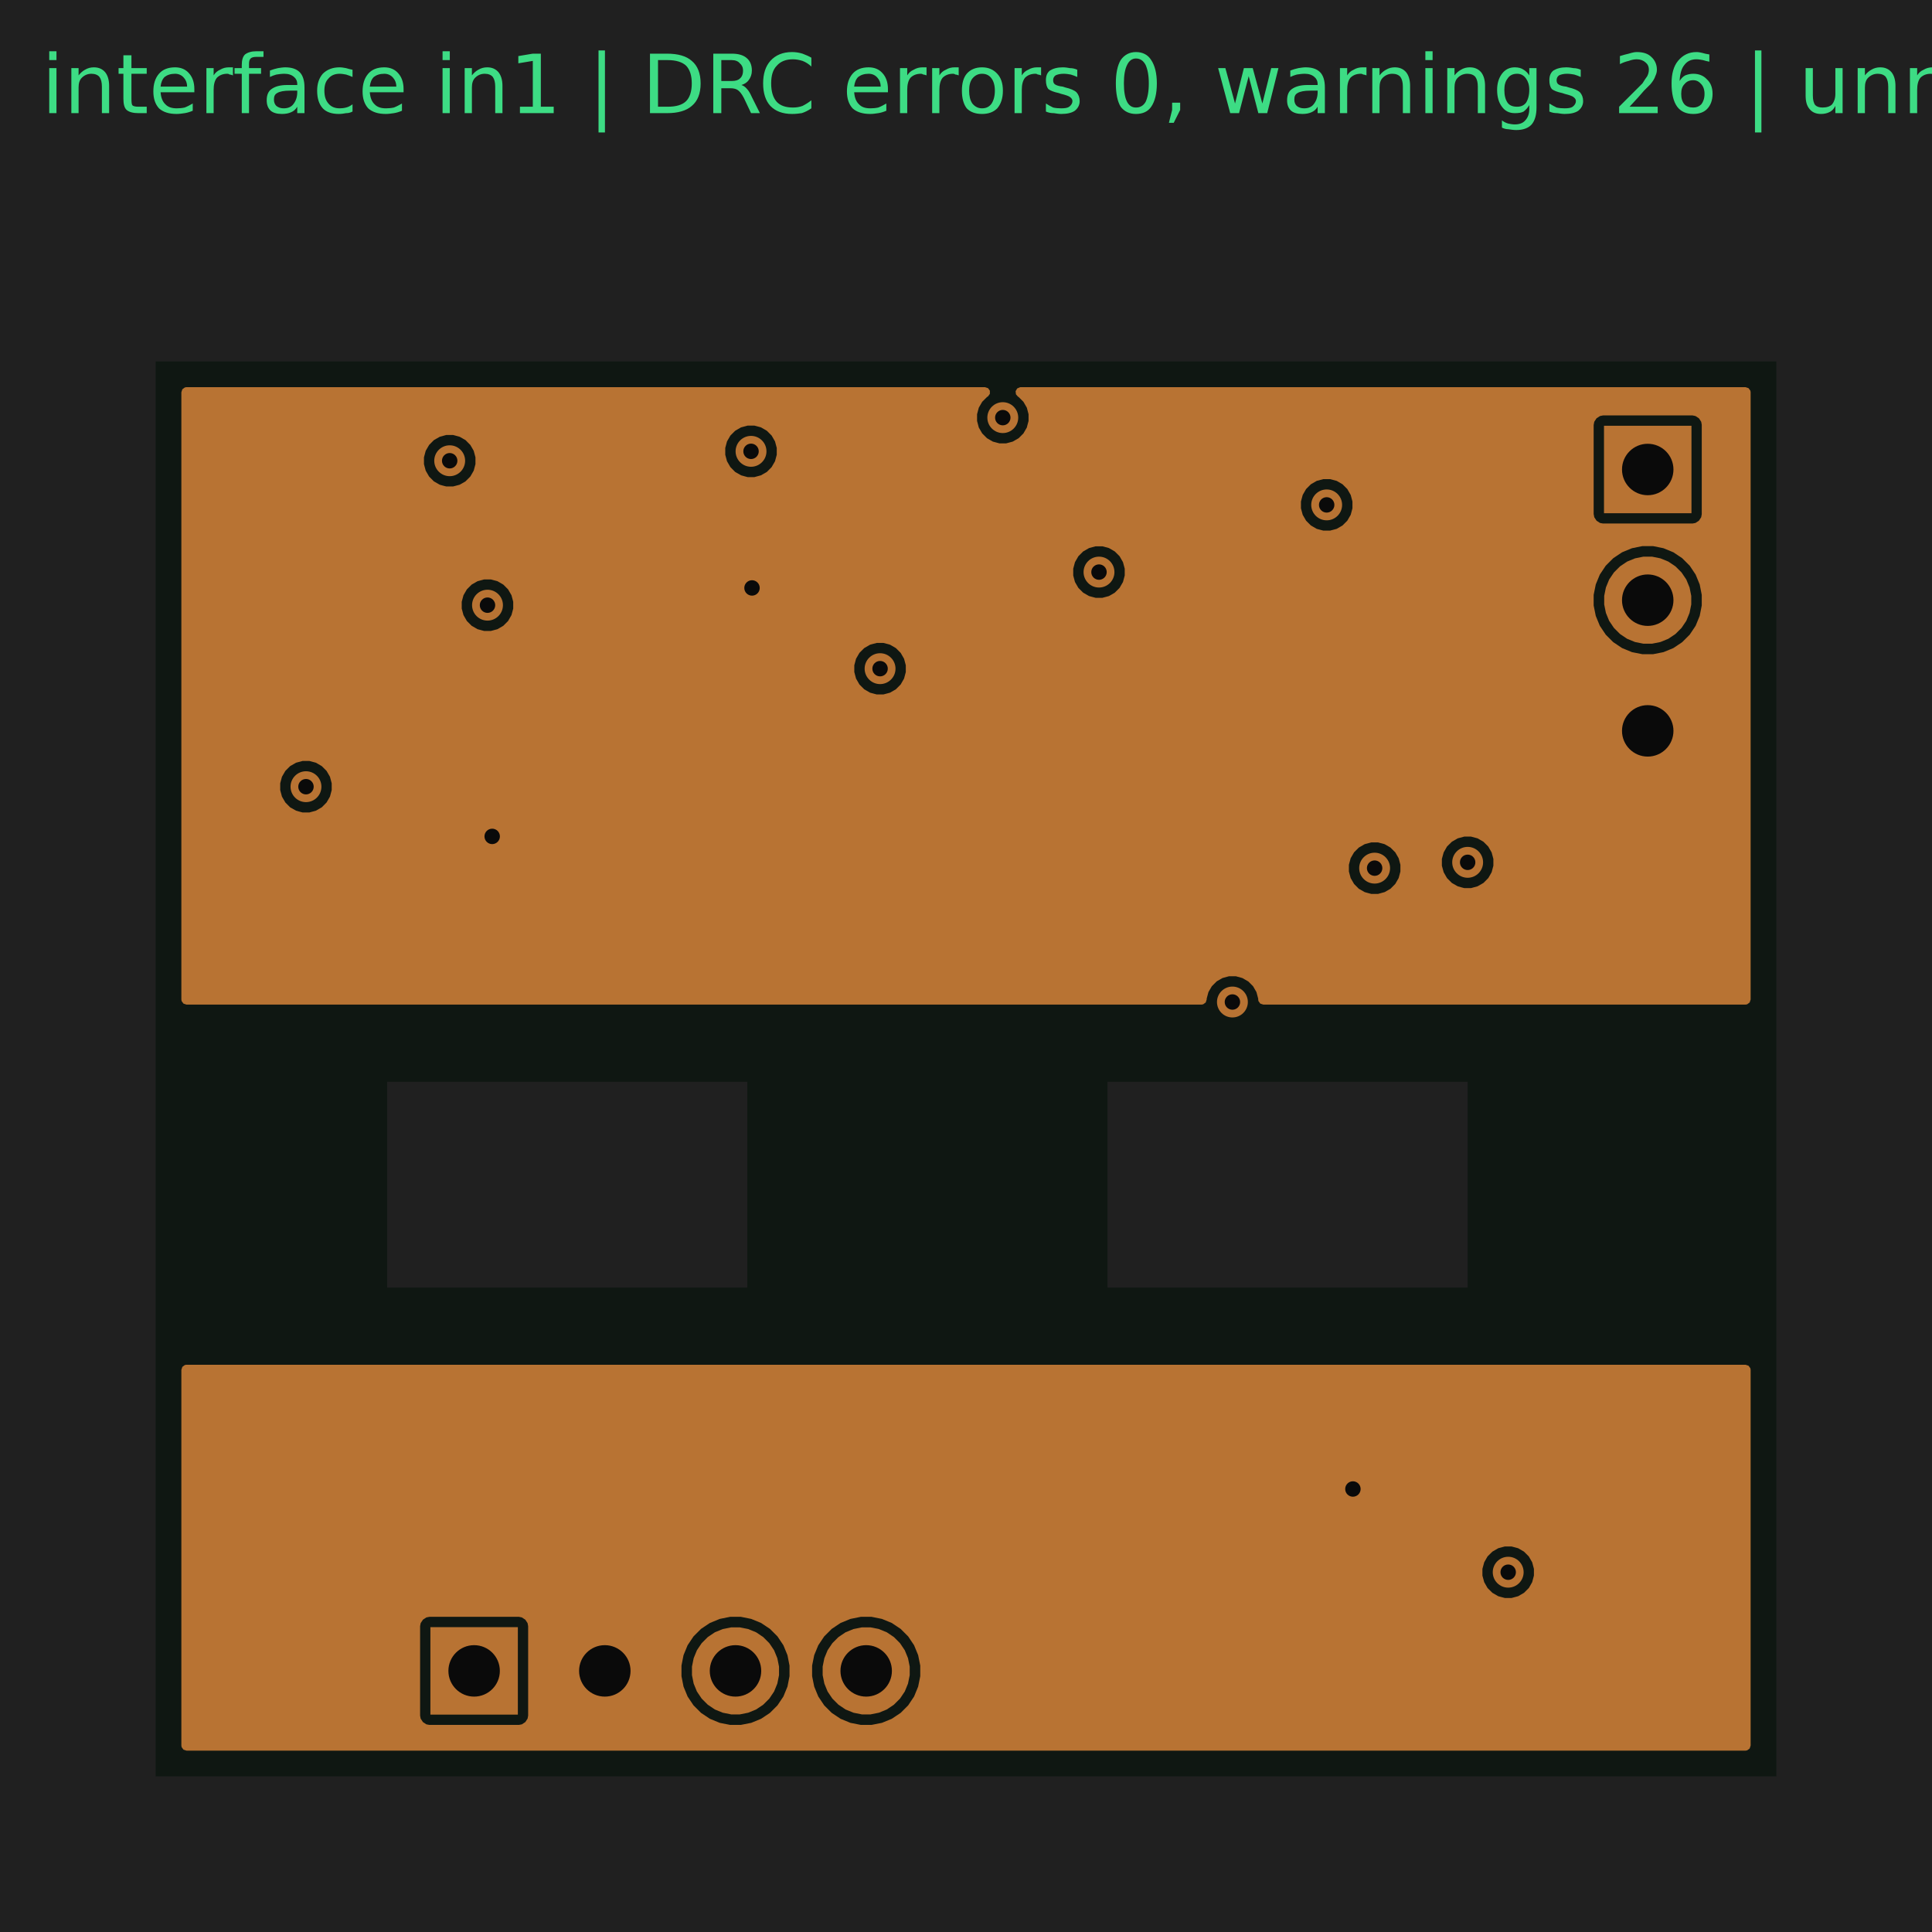
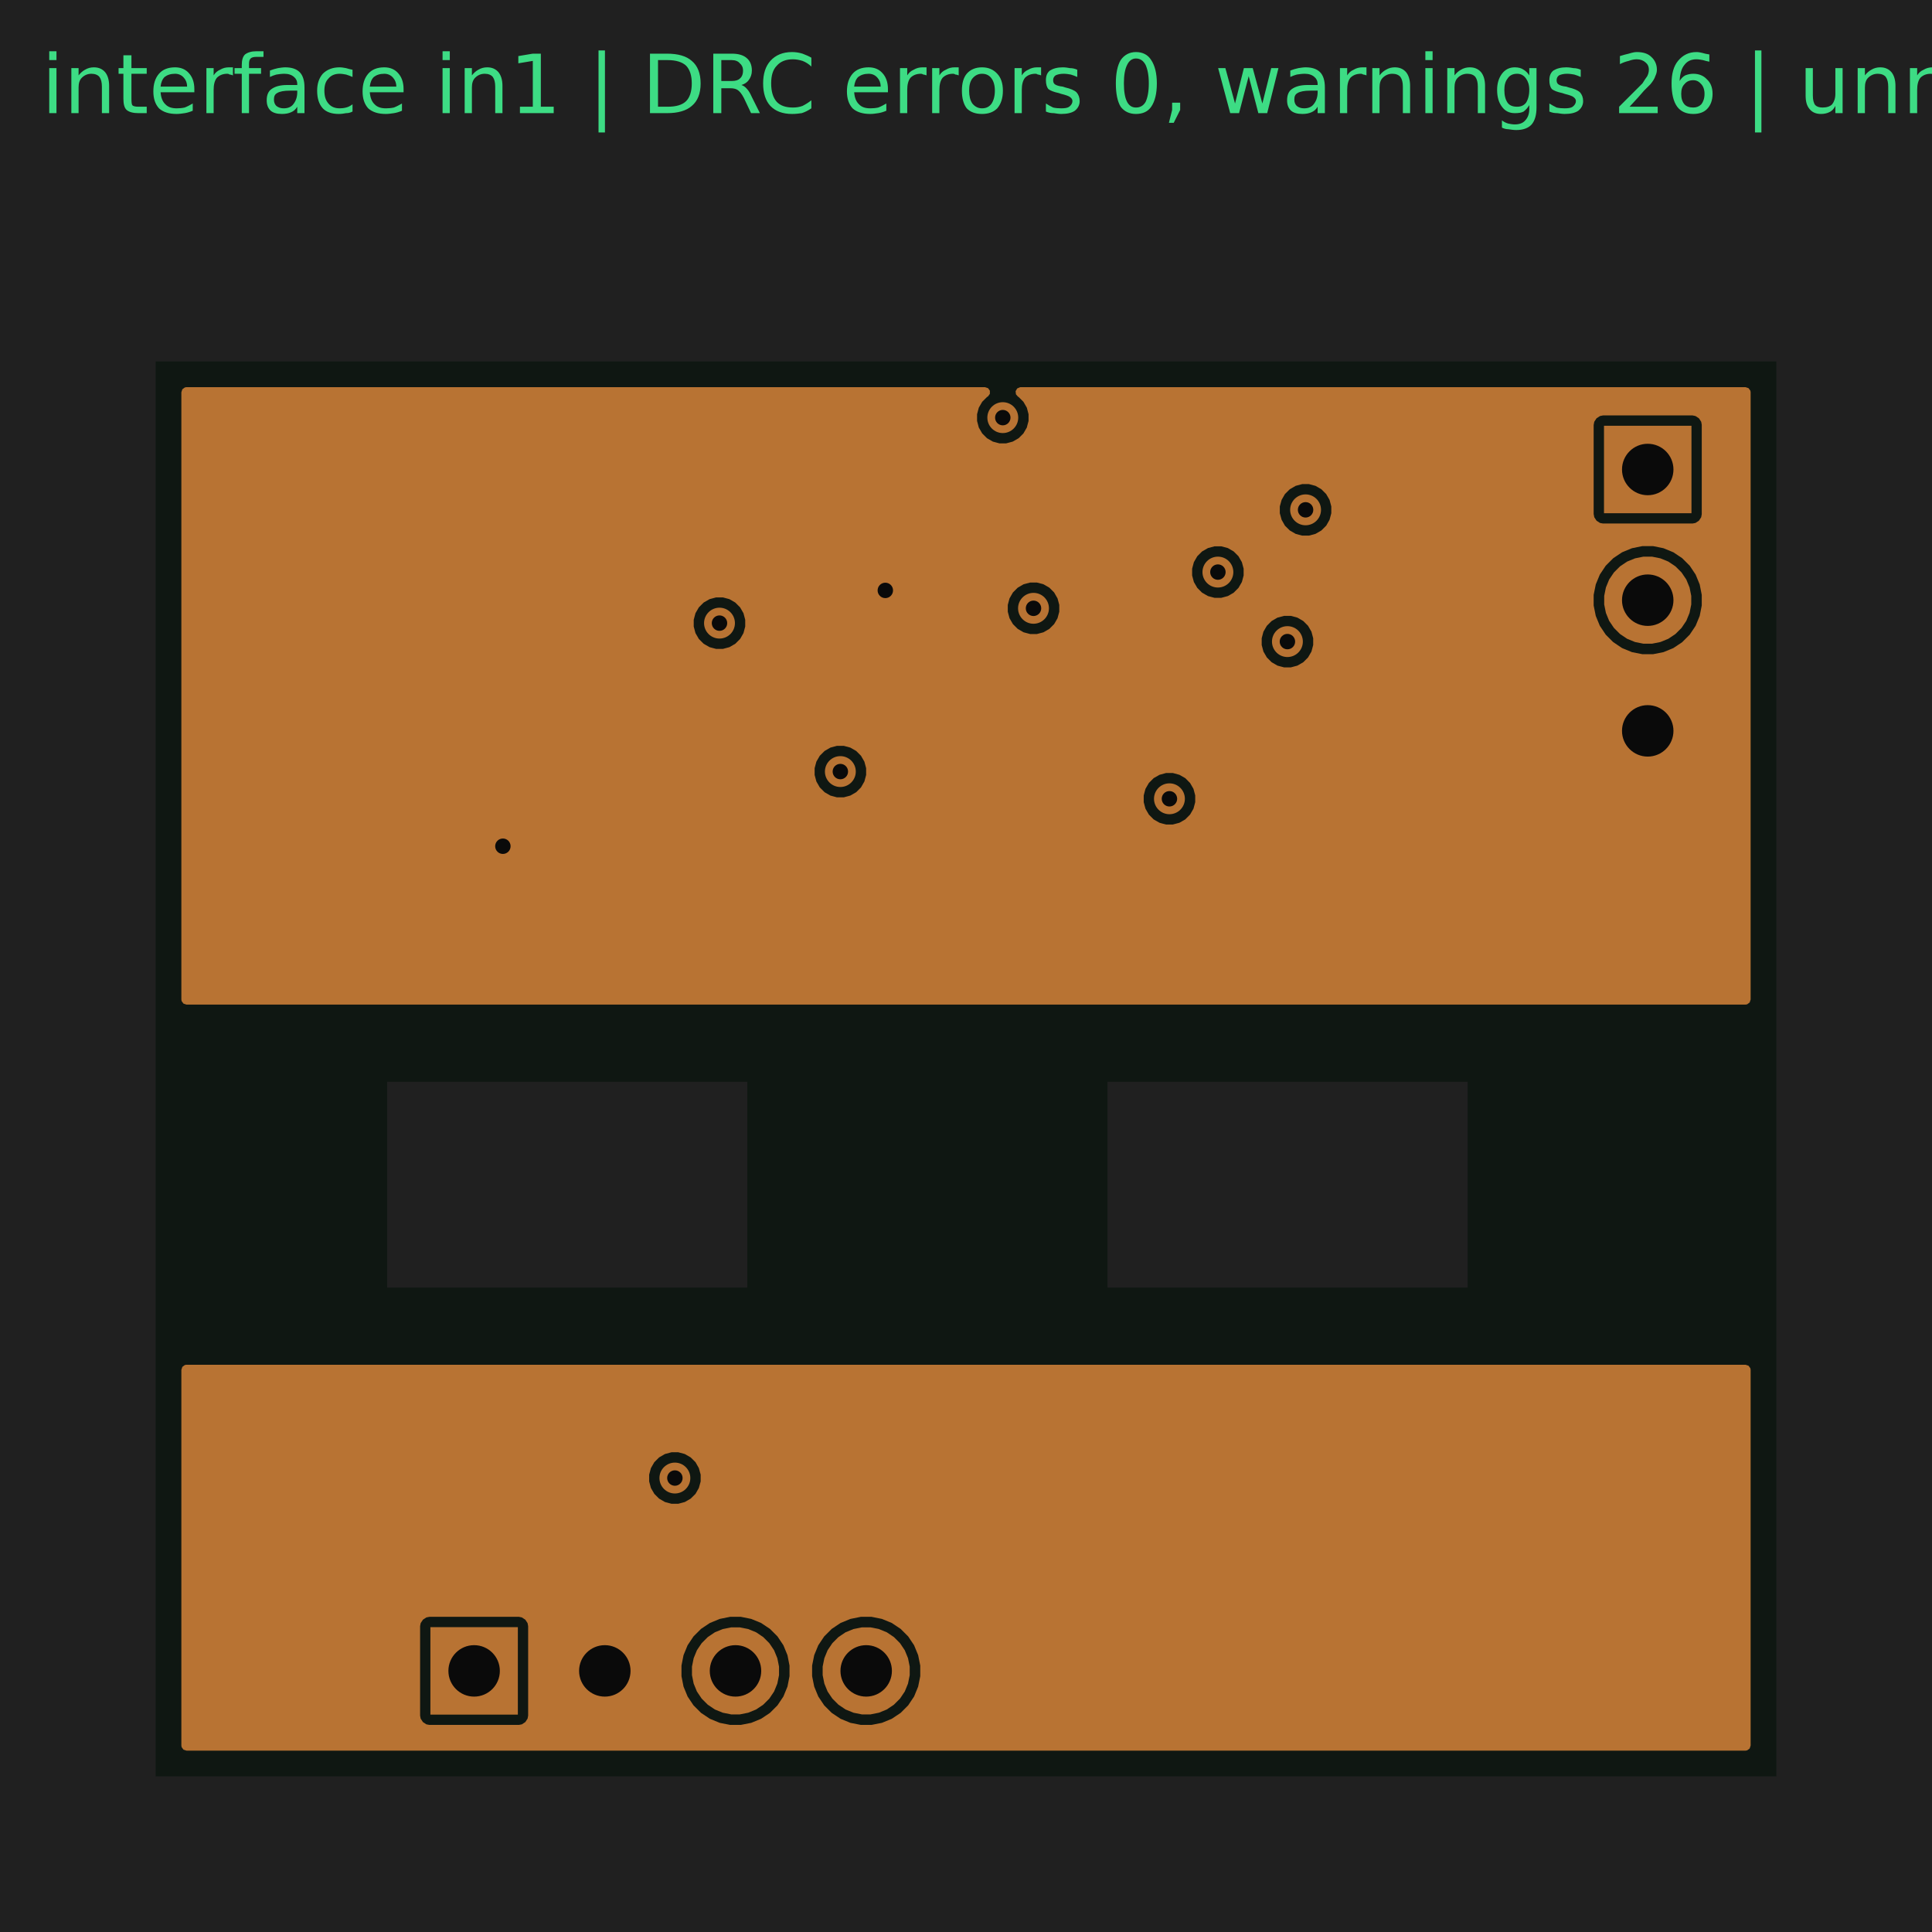
<svg xmlns="http://www.w3.org/2000/svg" width="84.5mm" height="84.5mm" viewBox="0 0 37.550 37.550">
  <rect width="100%" height="100%" fill="#202020" />
  <path d="M 34.525 34.525 L 3.025 34.525 L 3.025 7.025 L 34.525 7.025 Z M 7.525 25.025 L 14.525 25.025 L 14.525 21.025 L 7.525 21.025 Z M 21.525 25.025 L 28.525 25.025 L 28.525 21.025 L 21.525 21.025 Z" fill="#0f1712" fill-opacity="1.00" fill-rule="evenodd" />
-   <path d="M 19.203 7.544 L 19.239 7.593 L 19.239 7.655 L 19.203 7.704 L 19.194 7.710 L 19.186 7.714 L 19.183 7.716 L 19.090 7.809 L 19.090 7.809 L 19.090 7.809 L 19.024 7.923 L 19.024 7.923 L 18.990 8.051 L 18.990 8.182 L 18.994 8.197 L 19.024 8.310 L 19.090 8.424 L 19.183 8.517 L 19.297 8.583 L 19.297 8.583 L 19.365 8.601 L 19.424 8.617 L 19.424 8.617 L 19.556 8.617 L 19.556 8.617 L 19.683 8.583 L 19.683 8.583 L 19.798 8.517 L 19.798 8.517 L 19.798 8.517 L 19.891 8.424 L 19.891 8.424 L 19.891 8.424 L 19.957 8.310 L 19.957 8.310 L 19.957 8.310 L 19.971 8.255 L 30.974 8.255 L 30.974 9.995 L 30.975 9.995 L 30.986 10.053 L 30.986 10.053 L 31.030 10.120 L 31.030 10.120 L 31.097 10.164 L 31.097 10.164 L 31.155 10.175 L 31.155 10.175 L 31.155 10.175 L 31.155 10.175 L 32.895 10.175 L 32.895 10.175 L 32.895 10.175 L 32.953 10.164 L 32.953 10.164 L 32.953 10.164 L 32.953 10.164 L 33.020 10.120 L 33.020 10.120 L 33.064 10.053 L 33.075 9.995 L 33.075 8.255 L 33.064 8.197 L 33.020 8.130 L 32.953 8.086 L 32.895 8.074 L 31.155 8.074 L 31.155 8.075 L 31.155 8.075 L 31.141 8.077 L 31.097 8.086 L 31.030 8.130 L 31.030 8.130 L 30.986 8.197 L 30.986 8.197 L 30.975 8.255 L 30.974 8.255 L 19.971 8.255 L 19.991 8.182 L 19.991 8.051 L 19.957 7.923 L 19.891 7.809 L 19.798 7.716 L 19.791 7.712 L 19.786 7.710 L 19.746 7.664 L 19.739 7.603 L 19.770 7.550 L 19.826 7.526 L 19.836 7.525 L 33.926 7.525 L 33.984 7.544 L 34.020 7.593 L 34.025 7.624 L 34.025 19.426 L 34.006 19.484 L 33.957 19.520 L 33.926 19.525 L 24.553 19.525 L 24.495 19.506 L 24.459 19.457 L 24.454 19.426 L 24.454 19.409 L 24.454 19.409 L 24.420 19.282 L 24.354 19.168 L 24.261 19.075 L 24.146 19.009 L 24.146 19.009 L 24.146 19.009 L 24.019 18.974 L 23.887 18.974 L 23.760 19.009 L 23.760 19.009 L 23.760 19.009 L 23.646 19.074 L 23.646 19.074 L 23.646 19.075 L 23.553 19.168 L 23.553 19.168 L 23.553 19.168 L 23.487 19.282 L 23.487 19.282 L 23.453 19.409 L 23.453 19.409 L 23.453 19.426 L 23.434 19.484 L 23.384 19.520 L 23.354 19.525 L 3.624 19.525 L 3.566 19.506 L 3.530 19.457 L 3.525 19.426 L 3.525 16.807 L 26.217 16.807 L 26.217 16.939 L 26.232 16.995 L 26.251 17.066 L 26.317 17.180 L 26.410 17.274 L 26.524 17.339 L 26.524 17.339 L 26.592 17.358 L 26.652 17.374 L 26.652 17.374 L 26.783 17.374 L 26.783 17.374 L 26.911 17.339 L 26.911 17.339 L 27.025 17.274 L 27.025 17.274 L 27.025 17.274 L 27.118 17.180 L 27.118 17.180 L 27.118 17.180 L 27.184 17.066 L 27.184 17.066 L 27.184 17.066 L 27.218 16.939 L 27.218 16.807 L 27.188 16.694 L 28.024 16.694 L 28.024 16.694 L 28.024 16.826 L 28.059 16.953 L 28.124 17.067 L 28.218 17.161 L 28.332 17.226 L 28.332 17.226 L 28.399 17.245 L 28.459 17.261 L 28.459 17.261 L 28.591 17.261 L 28.591 17.261 L 28.718 17.226 L 28.718 17.226 L 28.832 17.161 L 28.832 17.161 L 28.832 17.161 L 28.925 17.067 L 28.926 17.067 L 28.926 17.067 L 28.991 16.953 L 28.991 16.953 L 28.991 16.953 L 29.025 16.826 L 29.025 16.694 L 28.991 16.567 L 28.925 16.453 L 28.832 16.360 L 28.718 16.294 L 28.718 16.294 L 28.718 16.294 L 28.591 16.260 L 28.459 16.260 L 28.332 16.294 L 28.332 16.294 L 28.332 16.294 L 28.218 16.360 L 28.218 16.360 L 28.218 16.360 L 28.124 16.453 L 28.124 16.453 L 28.124 16.453 L 28.059 16.567 L 28.059 16.567 L 28.024 16.694 L 27.188 16.694 L 27.184 16.680 L 27.118 16.566 L 27.025 16.473 L 26.911 16.407 L 26.911 16.407 L 26.911 16.407 L 26.783 16.373 L 26.652 16.373 L 26.524 16.407 L 26.524 16.407 L 26.524 16.407 L 26.410 16.473 L 26.410 16.473 L 26.410 16.473 L 26.317 16.566 L 26.317 16.566 L 26.317 16.566 L 26.251 16.680 L 26.251 16.680 L 26.217 16.807 L 3.525 16.807 L 3.525 15.224 L 5.446 15.224 L 5.446 15.224 L 5.446 15.356 L 5.480 15.483 L 5.546 15.597 L 5.639 15.691 L 5.754 15.756 L 5.754 15.756 L 5.821 15.775 L 5.881 15.791 L 5.881 15.791 L 6.013 15.791 L 6.013 15.791 L 6.140 15.756 L 6.140 15.756 L 6.254 15.691 L 6.254 15.691 L 6.254 15.691 L 6.347 15.597 L 6.347 15.597 L 6.347 15.597 L 6.413 15.483 L 6.413 15.483 L 6.413 15.483 L 6.447 15.356 L 6.447 15.224 L 6.413 15.097 L 6.347 14.983 L 6.254 14.890 L 6.140 14.824 L 6.140 14.824 L 6.140 14.824 L 6.013 14.790 L 5.881 14.790 L 5.754 14.824 L 5.754 14.824 L 5.754 14.824 L 5.639 14.890 L 5.639 14.890 L 5.639 14.890 L 5.546 14.983 L 5.546 14.983 L 5.546 14.983 L 5.480 15.097 L 5.480 15.097 L 5.446 15.224 L 3.525 15.224 L 3.525 12.930 L 16.604 12.930 L 16.604 12.930 L 16.604 13.062 L 16.638 13.189 L 16.704 13.304 L 16.797 13.397 L 16.911 13.463 L 16.911 13.463 L 16.979 13.481 L 17.039 13.497 L 17.039 13.497 L 17.170 13.497 L 17.170 13.497 L 17.298 13.463 L 17.298 13.463 L 17.412 13.397 L 17.412 13.397 L 17.412 13.397 L 17.505 13.304 L 17.505 13.304 L 17.505 13.304 L 17.571 13.189 L 17.571 13.189 L 17.571 13.189 L 17.605 13.062 L 17.605 12.930 L 17.571 12.803 L 17.505 12.689 L 17.412 12.596 L 17.298 12.530 L 17.298 12.530 L 17.298 12.530 L 17.170 12.496 L 17.039 12.496 L 16.911 12.530 L 16.911 12.530 L 16.911 12.530 L 16.797 12.596 L 16.797 12.596 L 16.797 12.596 L 16.704 12.689 L 16.704 12.689 L 16.704 12.689 L 16.638 12.803 L 16.638 12.803 L 16.604 12.930 L 3.525 12.930 L 3.525 11.696 L 8.974 11.696 L 8.974 11.696 L 8.974 11.828 L 9.008 11.955 L 9.074 12.070 L 9.167 12.163 L 9.282 12.229 L 9.282 12.229 L 9.349 12.247 L 9.409 12.263 L 9.409 12.263 L 9.541 12.263 L 9.541 12.263 L 9.668 12.229 L 9.668 12.229 L 9.782 12.163 L 9.782 12.163 L 9.782 12.163 L 9.875 12.070 L 9.875 12.070 L 9.875 12.070 L 9.941 11.955 L 9.941 11.955 L 9.941 11.955 L 9.975 11.828 L 9.975 11.696 L 9.941 11.569 L 9.875 11.455 L 9.782 11.362 L 9.777 11.359 L 9.748 11.342 L 9.668 11.296 L 9.668 11.296 L 9.668 11.296 L 9.541 11.262 L 9.409 11.262 L 9.282 11.296 L 9.282 11.296 L 9.282 11.296 L 9.167 11.362 L 9.167 11.362 L 9.167 11.362 L 9.074 11.455 L 9.074 11.455 L 9.074 11.455 L 9.008 11.569 L 9.008 11.569 L 8.974 11.696 L 3.525 11.696 L 3.525 11.053 L 20.859 11.053 L 20.859 11.053 L 20.859 11.185 L 20.893 11.312 L 20.959 11.426 L 21.052 11.519 L 21.167 11.585 L 21.167 11.585 L 21.234 11.603 L 21.294 11.619 L 21.294 11.619 L 21.426 11.619 L 21.426 11.619 L 21.553 11.585 L 21.553 11.585 L 21.594 11.562 L 30.974 11.562 L 30.974 11.768 L 31.015 11.971 L 31.094 12.163 L 31.209 12.335 L 31.355 12.481 L 31.527 12.596 L 31.719 12.675 L 31.922 12.715 L 31.922 12.715 L 32.128 12.715 L 32.331 12.675 L 32.523 12.596 L 32.695 12.481 L 32.695 12.481 L 32.841 12.335 L 32.956 12.163 L 33.035 11.971 L 33.075 11.768 L 33.075 11.562 L 33.035 11.359 L 32.956 11.167 L 32.841 10.995 L 32.695 10.849 L 32.523 10.734 L 32.331 10.655 L 32.128 10.614 L 31.922 10.614 L 31.719 10.655 L 31.527 10.734 L 31.355 10.849 L 31.209 10.995 L 31.209 10.995 L 31.094 11.167 L 31.015 11.359 L 30.974 11.562 L 21.594 11.562 L 21.667 11.519 L 21.667 11.519 L 21.667 11.519 L 21.760 11.426 L 21.760 11.426 L 21.760 11.426 L 21.826 11.312 L 21.826 11.312 L 21.826 11.312 L 21.860 11.185 L 21.860 11.053 L 21.826 10.926 L 21.760 10.811 L 21.667 10.718 L 21.553 10.652 L 21.553 10.652 L 21.553 10.652 L 21.426 10.618 L 21.294 10.618 L 21.167 10.652 L 21.167 10.652 L 21.167 10.652 L 21.052 10.718 L 21.052 10.718 L 21.052 10.718 L 20.959 10.811 L 20.959 10.811 L 20.959 10.811 L 20.893 10.926 L 20.893 10.926 L 20.859 11.053 L 3.525 11.053 L 3.525 9.747 L 25.285 9.747 L 25.285 9.747 L 25.285 9.879 L 25.319 10.006 L 25.385 10.120 L 25.478 10.213 L 25.592 10.279 L 25.592 10.279 L 25.660 10.297 L 25.720 10.313 L 25.720 10.313 L 25.851 10.313 L 25.851 10.313 L 25.979 10.279 L 25.979 10.279 L 26.093 10.213 L 26.093 10.213 L 26.093 10.213 L 26.186 10.120 L 26.186 10.120 L 26.186 10.120 L 26.252 10.006 L 26.252 10.006 L 26.252 10.006 L 26.286 9.879 L 26.286 9.747 L 26.252 9.620 L 26.186 9.505 L 26.093 9.412 L 25.979 9.346 L 25.979 9.346 L 25.979 9.346 L 25.851 9.312 L 25.720 9.312 L 25.592 9.346 L 25.592 9.346 L 25.592 9.346 L 25.478 9.412 L 25.478 9.412 L 25.478 9.412 L 25.385 9.505 L 25.385 9.505 L 25.385 9.505 L 25.319 9.620 L 25.319 9.620 L 25.285 9.747 L 3.525 9.747 L 3.525 8.889 L 8.240 8.889 L 8.240 8.889 L 8.240 9.021 L 8.274 9.148 L 8.340 9.262 L 8.433 9.356 L 8.547 9.421 L 8.547 9.421 L 8.615 9.440 L 8.675 9.455 L 8.675 9.455 L 8.806 9.455 L 8.806 9.455 L 8.934 9.421 L 8.934 9.421 L 9.048 9.356 L 9.048 9.356 L 9.048 9.355 L 9.141 9.262 L 9.141 9.262 L 9.141 9.262 L 9.207 9.148 L 9.207 9.148 L 9.207 9.148 L 9.241 9.021 L 9.241 8.889 L 9.207 8.762 L 9.175 8.706 L 14.096 8.706 L 14.096 8.706 L 14.096 8.838 L 14.130 8.965 L 14.196 9.079 L 14.289 9.173 L 14.403 9.238 L 14.403 9.238 L 14.471 9.257 L 14.531 9.273 L 14.531 9.273 L 14.662 9.273 L 14.662 9.273 L 14.790 9.238 L 14.790 9.238 L 14.904 9.173 L 14.904 9.173 L 14.904 9.173 L 14.997 9.079 L 14.997 9.079 L 14.997 9.079 L 15.063 8.965 L 15.063 8.965 L 15.063 8.965 L 15.097 8.838 L 15.097 8.706 L 15.063 8.579 L 14.997 8.465 L 14.904 8.372 L 14.790 8.306 L 14.790 8.306 L 14.790 8.306 L 14.662 8.272 L 14.531 8.272 L 14.403 8.306 L 14.403 8.306 L 14.403 8.306 L 14.289 8.372 L 14.289 8.372 L 14.289 8.372 L 14.196 8.465 L 14.196 8.465 L 14.196 8.465 L 14.130 8.579 L 14.130 8.579 L 14.096 8.706 L 9.175 8.706 L 9.141 8.648 L 9.048 8.554 L 8.934 8.489 L 8.934 8.489 L 8.934 8.489 L 8.806 8.454 L 8.675 8.454 L 8.547 8.489 L 8.547 8.489 L 8.547 8.489 L 8.433 8.554 L 8.433 8.554 L 8.433 8.554 L 8.340 8.648 L 8.340 8.648 L 8.340 8.648 L 8.274 8.762 L 8.274 8.762 L 8.240 8.889 L 3.525 8.889 L 3.525 7.624 L 3.544 7.566 L 3.593 7.530 L 3.624 7.525 L 19.144 7.525 Z" fill="#b87333" fill-opacity="1.00" fill-rule="evenodd" />
-   <path d="M 33.984 26.544 L 34.020 26.593 L 34.025 26.624 L 34.025 33.926 L 34.006 33.984 L 33.957 34.020 L 33.926 34.025 L 3.624 34.025 L 3.566 34.006 L 3.530 33.957 L 3.525 33.926 L 3.525 31.605 L 8.165 31.605 L 8.165 33.345 L 8.165 33.345 L 8.176 33.403 L 8.176 33.403 L 8.220 33.470 L 8.220 33.470 L 8.287 33.514 L 8.287 33.514 L 8.345 33.525 L 8.345 33.525 L 8.345 33.525 L 8.345 33.525 L 10.085 33.525 L 10.085 33.525 L 10.085 33.525 L 10.143 33.514 L 10.143 33.514 L 10.143 33.514 L 10.143 33.514 L 10.210 33.470 L 10.210 33.470 L 10.254 33.403 L 10.265 33.345 L 10.265 32.372 L 13.245 32.372 L 13.245 32.578 L 13.285 32.781 L 13.364 32.973 L 13.479 33.145 L 13.625 33.291 L 13.797 33.406 L 13.989 33.485 L 14.192 33.525 L 14.192 33.525 L 14.398 33.525 L 14.601 33.485 L 14.793 33.406 L 14.965 33.291 L 14.965 33.291 L 15.111 33.145 L 15.226 32.973 L 15.305 32.781 L 15.345 32.578 L 15.345 32.372 L 15.345 32.372 L 15.784 32.372 L 15.784 32.578 L 15.825 32.781 L 15.904 32.973 L 16.019 33.145 L 16.165 33.291 L 16.337 33.406 L 16.529 33.485 L 16.732 33.525 L 16.732 33.525 L 16.938 33.525 L 17.141 33.485 L 17.333 33.406 L 17.505 33.291 L 17.505 33.291 L 17.651 33.145 L 17.766 32.973 L 17.845 32.781 L 17.886 32.578 L 17.886 32.372 L 17.845 32.169 L 17.766 31.977 L 17.651 31.805 L 17.505 31.659 L 17.333 31.544 L 17.141 31.465 L 16.938 31.424 L 16.732 31.424 L 16.529 31.465 L 16.337 31.544 L 16.165 31.659 L 16.019 31.805 L 16.019 31.805 L 15.904 31.977 L 15.825 32.169 L 15.784 32.372 L 15.345 32.372 L 15.305 32.169 L 15.226 31.977 L 15.111 31.805 L 14.965 31.659 L 14.793 31.544 L 14.601 31.465 L 14.398 31.424 L 14.192 31.424 L 13.989 31.465 L 13.797 31.544 L 13.625 31.659 L 13.479 31.805 L 13.479 31.805 L 13.364 31.977 L 13.285 32.169 L 13.245 32.372 L 10.265 32.372 L 10.265 31.605 L 10.254 31.547 L 10.210 31.480 L 10.143 31.436 L 10.085 31.424 L 8.345 31.424 L 8.345 31.425 L 8.345 31.425 L 8.331 31.427 L 8.287 31.436 L 8.220 31.480 L 8.220 31.480 L 8.176 31.547 L 8.176 31.547 L 8.165 31.605 L 8.165 31.605 L 3.525 31.605 L 3.525 30.492 L 28.812 30.492 L 28.812 30.492 L 28.812 30.623 L 28.847 30.751 L 28.912 30.865 L 29.006 30.958 L 29.120 31.024 L 29.120 31.024 L 29.187 31.042 L 29.247 31.058 L 29.247 31.058 L 29.379 31.058 L 29.379 31.058 L 29.506 31.024 L 29.506 31.024 L 29.620 30.958 L 29.620 30.958 L 29.620 30.958 L 29.713 30.865 L 29.714 30.865 L 29.714 30.865 L 29.779 30.751 L 29.779 30.751 L 29.779 30.751 L 29.813 30.623 L 29.813 30.492 L 29.779 30.364 L 29.713 30.250 L 29.620 30.157 L 29.506 30.091 L 29.506 30.091 L 29.506 30.091 L 29.379 30.057 L 29.247 30.057 L 29.120 30.091 L 29.120 30.091 L 29.120 30.091 L 29.006 30.157 L 29.006 30.157 L 29.006 30.157 L 28.912 30.250 L 28.912 30.250 L 28.912 30.250 L 28.847 30.364 L 28.847 30.364 L 28.812 30.492 L 3.525 30.492 L 3.525 26.624 L 3.544 26.566 L 3.593 26.530 L 3.624 26.525 L 33.926 26.525 Z" fill="#b87333" fill-opacity="1.00" fill-rule="evenodd" />
-   <circle cx="25.785" cy="9.813" r="0.300" fill="#b87333" stroke="none" stroke-width="0.150" />
-   <circle cx="25.785" cy="9.813" r="0.150" fill="#0a0a0a" stroke="none" stroke-width="0.150" />
-   <circle cx="26.295" cy="28.940" r="0.300" fill="#b87333" stroke="none" stroke-width="0.150" />
-   <circle cx="26.295" cy="28.940" r="0.150" fill="#0a0a0a" stroke="none" stroke-width="0.150" />
-   <circle cx="29.313" cy="30.557" r="0.300" fill="#b87333" stroke="none" stroke-width="0.150" />
-   <circle cx="29.313" cy="30.557" r="0.150" fill="#0a0a0a" stroke="none" stroke-width="0.150" />
-   <circle cx="5.947" cy="15.290" r="0.300" fill="#b87333" stroke="none" stroke-width="0.150" />
-   <circle cx="5.947" cy="15.290" r="0.150" fill="#0a0a0a" stroke="none" stroke-width="0.150" />
-   <circle cx="9.475" cy="11.762" r="0.300" fill="#b87333" stroke="none" stroke-width="0.150" />
-   <circle cx="9.475" cy="11.762" r="0.150" fill="#0a0a0a" stroke="none" stroke-width="0.150" />
-   <circle cx="9.566" cy="16.256" r="0.300" fill="#b87333" stroke="none" stroke-width="0.150" />
-   <circle cx="9.566" cy="16.256" r="0.150" fill="#0a0a0a" stroke="none" stroke-width="0.150" />
-   <circle cx="14.616" cy="11.427" r="0.300" fill="#b87333" stroke="none" stroke-width="0.150" />
-   <circle cx="14.616" cy="11.427" r="0.150" fill="#0a0a0a" stroke="none" stroke-width="0.150" />
-   <circle cx="26.717" cy="16.873" r="0.300" fill="#b87333" stroke="none" stroke-width="0.150" />
-   <circle cx="26.717" cy="16.873" r="0.150" fill="#0a0a0a" stroke="none" stroke-width="0.150" />
-   <circle cx="23.953" cy="19.475" r="0.300" fill="#b87333" stroke="none" stroke-width="0.150" />
-   <circle cx="23.953" cy="19.475" r="0.150" fill="#0a0a0a" stroke="none" stroke-width="0.150" />
-   <circle cx="28.525" cy="16.760" r="0.300" fill="#b87333" stroke="none" stroke-width="0.150" />
-   <circle cx="28.525" cy="16.760" r="0.150" fill="#0a0a0a" stroke="none" stroke-width="0.150" />
-   <circle cx="17.105" cy="12.996" r="0.300" fill="#b87333" stroke="none" stroke-width="0.150" />
-   <circle cx="17.105" cy="12.996" r="0.150" fill="#0a0a0a" stroke="none" stroke-width="0.150" />
-   <circle cx="8.740" cy="8.955" r="0.300" fill="#b87333" stroke="none" stroke-width="0.150" />
-   <circle cx="8.740" cy="8.955" r="0.150" fill="#0a0a0a" stroke="none" stroke-width="0.150" />
-   <circle cx="14.597" cy="8.772" r="0.300" fill="#b87333" stroke="none" stroke-width="0.150" />
-   <circle cx="14.597" cy="8.772" r="0.150" fill="#0a0a0a" stroke="none" stroke-width="0.150" />
+   <path d="M 33.984 26.544 L 34.020 26.593 L 34.025 26.624 L 34.025 33.926 L 34.006 33.984 L 33.957 34.020 L 33.926 34.025 L 3.624 34.025 L 3.566 34.006 L 3.530 33.957 L 3.525 33.926 L 3.525 31.605 L 8.165 31.605 L 8.165 33.345 L 8.165 33.345 L 8.176 33.403 L 8.176 33.403 L 8.220 33.470 L 8.220 33.470 L 8.287 33.514 L 8.287 33.514 L 8.345 33.525 L 8.345 33.525 L 8.345 33.525 L 8.345 33.525 L 10.085 33.525 L 10.085 33.525 L 10.085 33.525 L 10.143 33.514 L 10.143 33.514 L 10.143 33.514 L 10.143 33.514 L 10.210 33.470 L 10.210 33.470 L 10.254 33.403 L 10.265 33.345 L 10.265 32.372 L 13.245 32.372 L 13.245 32.578 L 13.285 32.781 L 13.364 32.973 L 13.479 33.145 L 13.625 33.291 L 13.797 33.406 L 13.989 33.485 L 14.192 33.525 L 14.192 33.525 L 14.398 33.525 L 14.601 33.485 L 14.793 33.406 L 14.965 33.291 L 14.965 33.291 L 15.111 33.145 L 15.226 32.973 L 15.305 32.781 L 15.345 32.578 L 15.345 32.372 L 15.345 32.372 L 15.784 32.372 L 15.784 32.578 L 15.825 32.781 L 15.904 32.973 L 16.019 33.145 L 16.165 33.291 L 16.337 33.406 L 16.529 33.485 L 16.732 33.525 L 16.732 33.525 L 16.938 33.525 L 17.141 33.485 L 17.333 33.406 L 17.505 33.291 L 17.505 33.291 L 17.651 33.145 L 17.766 32.973 L 17.845 32.781 L 17.886 32.578 L 17.886 32.372 L 17.845 32.169 L 17.766 31.977 L 17.651 31.805 L 17.505 31.659 L 17.333 31.544 L 17.141 31.465 L 16.938 31.424 L 16.732 31.424 L 16.529 31.465 L 16.337 31.544 L 16.165 31.659 L 16.019 31.805 L 16.019 31.805 L 15.904 31.977 L 15.825 32.169 L 15.784 32.372 L 15.345 32.372 L 15.305 32.169 L 15.226 31.977 L 15.111 31.805 L 14.965 31.659 L 14.793 31.544 L 14.601 31.465 L 14.398 31.424 L 14.192 31.424 L 13.989 31.465 L 13.797 31.544 L 13.625 31.659 L 13.479 31.805 L 13.479 31.805 L 13.364 31.977 L 13.285 32.169 L 13.245 32.372 L 10.265 32.372 L 10.265 31.605 L 10.254 31.547 L 10.210 31.480 L 10.143 31.436 L 10.085 31.424 L 8.345 31.424 L 8.345 31.425 L 8.345 31.425 L 8.331 31.427 L 8.287 31.436 L 8.220 31.480 L 8.220 31.480 L 8.176 31.547 L 8.176 31.547 L 8.165 31.605 L 8.165 31.605 L 3.525 31.605 L 3.525 28.661 L 12.617 28.661 L 12.617 28.661 L 12.617 28.793 L 12.651 28.920 L 12.717 29.034 L 12.810 29.127 L 12.924 29.193 L 12.924 29.193 L 12.992 29.211 L 13.051 29.227 L 13.051 29.227 L 13.183 29.227 L 13.183 29.227 L 13.310 29.193 L 13.310 29.193 L 13.424 29.127 L 13.424 29.127 L 13.424 29.127 L 13.518 29.034 L 13.518 29.034 L 13.518 29.034 L 13.583 28.920 L 13.583 28.920 L 13.583 28.920 L 13.618 28.793 L 13.618 28.661 L 13.583 28.534 L 13.518 28.419 L 13.424 28.326 L 13.310 28.260 L 13.310 28.260 L 13.310 28.260 L 13.183 28.226 L 13.051 28.226 L 12.924 28.260 L 12.924 28.260 L 12.924 28.260 L 12.810 28.326 L 12.810 28.326 L 12.810 28.326 L 12.717 28.419 L 12.717 28.419 L 12.717 28.419 L 12.651 28.534 L 12.651 28.534 L 12.617 28.661 L 3.525 28.661 L 3.525 26.624 L 3.544 26.566 L 3.593 26.530 L 3.624 26.525 L 33.926 26.525 Z" fill="#b87333" fill-opacity="1.00" fill-rule="evenodd" />
+   <path d="M 19.203 7.544 L 19.239 7.593 L 19.239 7.655 L 19.203 7.704 L 19.194 7.710 L 19.186 7.714 L 19.183 7.716 L 19.090 7.809 L 19.090 7.809 L 19.090 7.809 L 19.024 7.923 L 19.024 7.923 L 18.990 8.051 L 18.990 8.182 L 18.994 8.197 L 19.024 8.310 L 19.090 8.424 L 19.183 8.517 L 19.297 8.583 L 19.297 8.583 L 19.365 8.601 L 19.424 8.617 L 19.424 8.617 L 19.556 8.617 L 19.556 8.617 L 19.683 8.583 L 19.683 8.583 L 19.798 8.517 L 19.798 8.517 L 19.798 8.517 L 19.891 8.424 L 19.891 8.424 L 19.891 8.424 L 19.957 8.310 L 19.957 8.310 L 19.957 8.310 L 19.971 8.255 L 30.974 8.255 L 30.974 9.995 L 30.975 9.995 L 30.986 10.053 L 30.986 10.053 L 31.030 10.120 L 31.030 10.120 L 31.097 10.164 L 31.097 10.164 L 31.155 10.175 L 31.155 10.175 L 31.155 10.175 L 31.155 10.175 L 32.895 10.175 L 32.895 10.175 L 32.895 10.175 L 32.953 10.164 L 32.953 10.164 L 32.953 10.164 L 32.953 10.164 L 33.020 10.120 L 33.020 10.120 L 33.064 10.053 L 33.075 9.995 L 33.075 8.255 L 33.064 8.197 L 33.020 8.130 L 32.953 8.086 L 32.895 8.074 L 31.155 8.074 L 31.155 8.075 L 31.155 8.075 L 31.141 8.077 L 31.097 8.086 L 31.030 8.130 L 31.030 8.130 L 30.986 8.197 L 30.986 8.197 L 30.975 8.255 L 30.974 8.255 L 19.971 8.255 L 19.991 8.182 L 19.991 8.051 L 19.957 7.923 L 19.891 7.809 L 19.798 7.716 L 19.791 7.712 L 19.786 7.710 L 19.746 7.664 L 19.739 7.603 L 19.770 7.550 L 19.826 7.526 L 19.836 7.525 L 33.926 7.525 L 33.984 7.544 L 34.020 7.593 L 34.025 7.624 L 34.025 19.426 L 34.006 19.484 L 33.957 19.520 L 33.926 19.525 L 3.624 19.525 L 3.566 19.506 L 3.530 19.457 L 3.525 19.426 L 3.525 14.930 L 15.833 14.930 L 15.833 14.930 L 15.833 15.062 L 15.867 15.189 L 15.933 15.304 L 16.026 15.397 L 16.140 15.463 L 16.140 15.463 L 16.208 15.481 L 16.267 15.497 L 16.267 15.497 L 16.399 15.497 L 16.399 15.497 L 16.526 15.463 L 16.526 15.463 L 16.533 15.459 L 22.229 15.459 L 22.229 15.459 L 22.229 15.591 L 22.263 15.718 L 22.329 15.832 L 22.422 15.926 L 22.536 15.991 L 22.536 15.991 L 22.604 16.010 L 22.664 16.025 L 22.664 16.025 L 22.795 16.025 L 22.795 16.025 L 22.923 15.991 L 22.923 15.991 L 23.037 15.926 L 23.037 15.926 L 23.037 15.925 L 23.130 15.832 L 23.130 15.832 L 23.130 15.832 L 23.196 15.718 L 23.196 15.718 L 23.196 15.718 L 23.230 15.591 L 23.230 15.459 L 23.196 15.332 L 23.180 15.304 L 23.130 15.218 L 23.130 15.218 L 23.130 15.218 L 23.037 15.124 L 22.923 15.059 L 22.923 15.059 L 22.923 15.059 L 22.795 15.024 L 22.664 15.024 L 22.536 15.059 L 22.536 15.059 L 22.536 15.059 L 22.422 15.124 L 22.422 15.124 L 22.422 15.124 L 22.329 15.218 L 22.329 15.218 L 22.329 15.218 L 22.263 15.332 L 22.263 15.332 L 22.229 15.459 L 16.533 15.459 L 16.641 15.397 L 16.641 15.397 L 16.641 15.397 L 16.734 15.304 L 16.734 15.304 L 16.734 15.304 L 16.800 15.189 L 16.800 15.189 L 16.800 15.189 L 16.834 15.062 L 16.834 14.930 L 16.800 14.803 L 16.734 14.689 L 16.641 14.596 L 16.526 14.530 L 16.526 14.530 L 16.526 14.530 L 16.399 14.496 L 16.267 14.496 L 16.140 14.530 L 16.140 14.530 L 16.140 14.530 L 16.026 14.596 L 16.026 14.596 L 16.026 14.596 L 15.933 14.689 L 15.933 14.689 L 15.933 14.689 L 15.867 14.803 L 15.867 14.803 L 15.833 14.930 L 3.525 14.930 L 3.525 12.046 L 13.483 12.046 L 13.483 12.046 L 13.483 12.177 L 13.517 12.305 L 13.583 12.419 L 13.676 12.512 L 13.791 12.578 L 13.791 12.578 L 13.858 12.596 L 13.918 12.612 L 13.918 12.612 L 14.050 12.612 L 14.050 12.612 L 14.177 12.578 L 14.177 12.578 L 14.291 12.512 L 14.291 12.512 L 14.291 12.512 L 14.384 12.419 L 14.384 12.419 L 14.384 12.419 L 14.393 12.405 L 24.522 12.405 L 24.522 12.405 L 24.522 12.536 L 24.556 12.664 L 24.622 12.778 L 24.715 12.871 L 24.829 12.937 L 24.829 12.937 L 24.897 12.955 L 24.957 12.971 L 24.957 12.971 L 25.088 12.971 L 25.088 12.971 L 25.216 12.937 L 25.216 12.937 L 25.330 12.871 L 25.330 12.871 L 25.330 12.871 L 25.423 12.778 L 25.423 12.778 L 25.423 12.778 L 25.489 12.664 L 25.489 12.664 L 25.489 12.664 L 25.523 12.536 L 25.523 12.405 L 25.489 12.277 L 25.423 12.163 L 25.330 12.070 L 25.216 12.004 L 25.216 12.004 L 25.216 12.004 L 25.088 11.970 L 24.957 11.970 L 24.829 12.004 L 24.829 12.004 L 24.829 12.004 L 24.715 12.070 L 24.715 12.070 L 24.715 12.070 L 24.622 12.163 L 24.622 12.163 L 24.622 12.163 L 24.556 12.277 L 24.556 12.277 L 24.522 12.405 L 14.393 12.405 L 14.450 12.305 L 14.450 12.305 L 14.450 12.305 L 14.484 12.177 L 14.484 12.046 L 14.450 11.918 L 14.384 11.804 L 14.337 11.757 L 19.587 11.757 L 19.587 11.757 L 19.587 11.889 L 19.621 12.016 L 19.687 12.130 L 19.780 12.223 L 19.894 12.289 L 19.894 12.289 L 19.962 12.307 L 20.022 12.323 L 20.022 12.323 L 20.153 12.323 L 20.153 12.323 L 20.281 12.289 L 20.281 12.289 L 20.395 12.223 L 20.395 12.223 L 20.395 12.223 L 20.488 12.130 L 20.488 12.130 L 20.488 12.130 L 20.554 12.016 L 20.554 12.016 L 20.554 12.016 L 20.588 11.889 L 20.588 11.757 L 20.554 11.630 L 20.528 11.585 L 20.488 11.515 L 20.488 11.515 L 20.488 11.515 L 20.395 11.422 L 20.281 11.356 L 20.281 11.356 L 20.281 11.356 L 20.153 11.322 L 20.022 11.322 L 19.894 11.356 L 19.894 11.356 L 19.894 11.356 L 19.780 11.422 L 19.780 11.422 L 19.780 11.422 L 19.687 11.515 L 19.687 11.515 L 19.687 11.515 L 19.621 11.630 L 19.621 11.630 L 19.587 11.757 L 14.337 11.757 L 14.291 11.711 L 14.177 11.645 L 14.177 11.645 L 14.177 11.645 L 14.050 11.611 L 13.918 11.611 L 13.791 11.645 L 13.791 11.645 L 13.791 11.645 L 13.676 11.711 L 13.676 11.711 L 13.676 11.711 L 13.583 11.804 L 13.583 11.804 L 13.583 11.804 L 13.517 11.918 L 13.517 11.918 L 13.483 12.046 L 3.525 12.046 L 3.525 11.053 L 23.170 11.053 L 23.170 11.053 L 23.170 11.185 L 23.204 11.312 L 23.270 11.426 L 23.363 11.519 L 23.478 11.585 L 23.478 11.585 L 23.545 11.603 L 23.605 11.619 L 23.605 11.619 L 23.737 11.619 L 23.737 11.619 L 23.864 11.585 L 23.864 11.585 L 23.905 11.562 L 30.974 11.562 L 30.974 11.768 L 31.015 11.971 L 31.094 12.163 L 31.209 12.335 L 31.355 12.481 L 31.527 12.596 L 31.719 12.675 L 31.922 12.715 L 31.922 12.715 L 32.128 12.715 L 32.331 12.675 L 32.523 12.596 L 32.695 12.481 L 32.695 12.481 L 32.841 12.335 L 32.956 12.163 L 33.035 11.971 L 33.075 11.768 L 33.075 11.562 L 33.035 11.359 L 32.956 11.167 L 32.841 10.995 L 32.695 10.849 L 32.523 10.734 L 32.331 10.655 L 32.128 10.614 L 31.922 10.614 L 31.719 10.655 L 31.527 10.734 L 31.355 10.849 L 31.209 10.995 L 31.209 10.995 L 31.094 11.167 L 31.015 11.359 L 30.974 11.562 L 23.905 11.562 L 23.978 11.519 L 23.978 11.519 L 23.978 11.519 L 24.071 11.426 L 24.071 11.426 L 24.071 11.426 L 24.137 11.312 L 24.137 11.312 L 24.137 11.312 L 24.171 11.185 L 24.171 11.053 L 24.137 10.926 L 24.071 10.811 L 23.978 10.718 L 23.864 10.652 L 23.864 10.652 L 23.864 10.652 L 23.737 10.618 L 23.605 10.618 L 23.478 10.652 L 23.478 10.652 L 23.478 10.652 L 23.363 10.718 L 23.363 10.718 L 23.363 10.718 L 23.270 10.811 L 23.270 10.811 L 23.270 10.811 L 23.204 10.926 L 23.204 10.926 L 23.170 11.053 L 3.525 11.053 L 3.525 9.843 L 24.874 9.843 L 24.874 9.843 L 24.874 9.975 L 24.909 10.102 L 24.974 10.217 L 25.068 10.310 L 25.182 10.376 L 25.182 10.376 L 25.249 10.394 L 25.309 10.410 L 25.309 10.410 L 25.441 10.410 L 25.441 10.410 L 25.568 10.376 L 25.568 10.376 L 25.682 10.310 L 25.682 10.310 L 25.682 10.310 L 25.775 10.217 L 25.776 10.217 L 25.776 10.217 L 25.841 10.102 L 25.841 10.102 L 25.841 10.102 L 25.875 9.975 L 25.875 9.843 L 25.841 9.716 L 25.775 9.602 L 25.682 9.509 L 25.568 9.443 L 25.568 9.443 L 25.568 9.443 L 25.441 9.409 L 25.309 9.409 L 25.182 9.443 L 25.182 9.443 L 25.182 9.443 L 25.068 9.509 L 25.068 9.509 L 25.068 9.509 L 24.974 9.602 L 24.974 9.602 L 24.974 9.602 L 24.909 9.716 L 24.909 9.716 L 24.874 9.843 L 3.525 9.843 L 3.525 7.624 L 3.544 7.566 L 3.593 7.530 L 3.624 7.525 L 19.144 7.525 Z" fill="#b87333" fill-opacity="1.00" fill-rule="evenodd" />
+   <circle cx="13.984" cy="12.111" r="0.300" fill="#b87333" stroke="none" stroke-width="0.150" />
+   <circle cx="13.984" cy="12.111" r="0.150" fill="#0a0a0a" stroke="none" stroke-width="0.150" />
+   <circle cx="25.375" cy="9.909" r="0.300" fill="#b87333" stroke="none" stroke-width="0.150" />
+   <circle cx="25.375" cy="9.909" r="0.150" fill="#0a0a0a" stroke="none" stroke-width="0.150" />
+   <circle cx="17.207" cy="11.475" r="0.300" fill="#b87333" stroke="none" stroke-width="0.150" />
+   <circle cx="17.207" cy="11.475" r="0.150" fill="#0a0a0a" stroke="none" stroke-width="0.150" />
+   <circle cx="9.774" cy="16.447" r="0.300" fill="#b87333" stroke="none" stroke-width="0.150" />
+   <circle cx="9.774" cy="16.447" r="0.150" fill="#0a0a0a" stroke="none" stroke-width="0.150" />
  <circle cx="19.490" cy="8.117" r="0.300" fill="#b87333" stroke="none" stroke-width="0.150" />
  <circle cx="19.490" cy="8.117" r="0.150" fill="#0a0a0a" stroke="none" stroke-width="0.150" />
-   <circle cx="21.360" cy="11.119" r="0.300" fill="#b87333" stroke="none" stroke-width="0.150" />
-   <circle cx="21.360" cy="11.119" r="0.150" fill="#0a0a0a" stroke="none" stroke-width="0.150" />
+   <circle cx="20.087" cy="11.823" r="0.300" fill="#b87333" stroke="none" stroke-width="0.150" />
+   <circle cx="20.087" cy="11.823" r="0.150" fill="#0a0a0a" stroke="none" stroke-width="0.150" />
+   <circle cx="13.117" cy="28.727" r="0.300" fill="#b87333" stroke="none" stroke-width="0.150" />
+   <circle cx="13.117" cy="28.727" r="0.150" fill="#0a0a0a" stroke="none" stroke-width="0.150" />
+   <circle cx="25.022" cy="12.470" r="0.300" fill="#b87333" stroke="none" stroke-width="0.150" />
+   <circle cx="25.022" cy="12.470" r="0.150" fill="#0a0a0a" stroke="none" stroke-width="0.150" />
+   <circle cx="23.671" cy="11.119" r="0.300" fill="#b87333" stroke="none" stroke-width="0.150" />
+   <circle cx="23.671" cy="11.119" r="0.150" fill="#0a0a0a" stroke="none" stroke-width="0.150" />
+   <circle cx="16.333" cy="14.996" r="0.300" fill="#b87333" stroke="none" stroke-width="0.150" />
+   <circle cx="16.333" cy="14.996" r="0.150" fill="#0a0a0a" stroke="none" stroke-width="0.150" />
+   <circle cx="22.729" cy="15.525" r="0.300" fill="#b87333" stroke="none" stroke-width="0.150" />
+   <circle cx="22.729" cy="15.525" r="0.150" fill="#0a0a0a" stroke="none" stroke-width="0.150" />
+   <path d="M 32.875 9.975 L 31.175 9.975 L 31.175 8.275 L 32.875 8.275 Z" fill="#b87333" fill-opacity="1.00" fill-rule="evenodd" />
+   <circle cx="32.025" cy="9.125" r="0.500" fill="#0a0a0a" stroke="none" stroke-width="0.150" />
+   <path d="M 32.871 11.582 L 32.838 11.418 L 32.775 11.264 L 32.682 11.126 L 32.564 11.008 L 32.426 10.915 L 32.272 10.852 L 32.108 10.819 L 31.942 10.819 L 31.778 10.852 L 31.624 10.915 L 31.486 11.008 L 31.368 11.126 L 31.275 11.264 L 31.212 11.418 L 31.179 11.582 L 31.179 11.748 L 31.212 11.912 L 31.275 12.066 L 31.368 12.204 L 31.486 12.322 L 31.624 12.415 L 31.778 12.478 L 31.942 12.511 L 32.108 12.511 L 32.272 12.478 L 32.426 12.415 L 32.564 12.322 L 32.682 12.204 L 32.775 12.066 L 32.838 11.912 L 32.871 11.748 L 32.871 11.582 Z" fill="#b87333" fill-opacity="1.00" fill-rule="evenodd" />
+   <circle cx="32.025" cy="11.665" r="0.500" fill="#0a0a0a" stroke="none" stroke-width="0.150" />
+   <path d="M 32.871 14.122 L 32.838 13.958 L 32.775 13.804 L 32.682 13.666 L 32.564 13.548 L 32.426 13.455 L 32.272 13.392 L 32.108 13.359 L 31.942 13.359 L 31.778 13.392 L 31.624 13.455 L 31.486 13.548 L 31.368 13.666 L 31.275 13.804 L 31.212 13.958 L 31.179 14.122 L 31.179 14.288 L 31.212 14.452 L 31.275 14.606 L 31.368 14.744 L 31.486 14.862 L 31.624 14.955 L 31.778 15.018 L 31.942 15.051 L 32.108 15.051 L 32.272 15.018 L 32.426 14.955 L 32.564 14.862 L 32.682 14.744 L 32.775 14.606 L 32.838 14.452 L 32.871 14.288 L 32.871 14.122 Z" fill="#b87333" fill-opacity="1.00" fill-rule="evenodd" />
+   <circle cx="32.025" cy="14.205" r="0.500" fill="#0a0a0a" stroke="none" stroke-width="0.150" />
  <path d="M 10.065 31.625 L 10.065 33.325 L 8.365 33.325 L 8.365 31.625 Z" fill="#b87333" fill-opacity="1.00" fill-rule="evenodd" />
  <circle cx="9.215" cy="32.475" r="0.500" fill="#0a0a0a" stroke="none" stroke-width="0.150" />
  <path d="M 12.601 32.392 L 12.568 32.228 L 12.505 32.074 L 12.412 31.936 L 12.294 31.818 L 12.156 31.725 L 12.002 31.662 L 11.838 31.629 L 11.672 31.629 L 11.508 31.662 L 11.354 31.725 L 11.216 31.818 L 11.098 31.936 L 11.005 32.074 L 10.942 32.228 L 10.909 32.392 L 10.909 32.558 L 10.942 32.722 L 11.005 32.876 L 11.098 33.014 L 11.216 33.132 L 11.354 33.225 L 11.508 33.288 L 11.672 33.321 L 11.838 33.321 L 12.002 33.288 L 12.156 33.225 L 12.294 33.132 L 12.412 33.014 L 12.505 32.876 L 12.568 32.722 L 12.601 32.558 L 12.601 32.392 Z" fill="#b87333" fill-opacity="1.00" fill-rule="evenodd" />
  <circle cx="11.755" cy="32.475" r="0.500" fill="#0a0a0a" stroke="none" stroke-width="0.150" />
  <path d="M 15.141 32.392 L 15.108 32.228 L 15.045 32.074 L 14.952 31.936 L 14.834 31.818 L 14.696 31.725 L 14.542 31.662 L 14.378 31.629 L 14.212 31.629 L 14.048 31.662 L 13.894 31.725 L 13.756 31.818 L 13.638 31.936 L 13.545 32.074 L 13.482 32.228 L 13.449 32.392 L 13.449 32.558 L 13.482 32.722 L 13.545 32.876 L 13.638 33.014 L 13.756 33.132 L 13.894 33.225 L 14.048 33.288 L 14.212 33.321 L 14.378 33.321 L 14.542 33.288 L 14.696 33.225 L 14.834 33.132 L 14.952 33.014 L 15.045 32.876 L 15.108 32.722 L 15.141 32.558 L 15.141 32.392 Z" fill="#b87333" fill-opacity="1.00" fill-rule="evenodd" />
  <circle cx="14.295" cy="32.475" r="0.500" fill="#0a0a0a" stroke="none" stroke-width="0.150" />
  <path d="M 17.681 32.392 L 17.648 32.228 L 17.585 32.074 L 17.492 31.936 L 17.374 31.818 L 17.236 31.725 L 17.082 31.662 L 16.918 31.629 L 16.752 31.629 L 16.588 31.662 L 16.434 31.725 L 16.296 31.818 L 16.178 31.936 L 16.085 32.074 L 16.022 32.228 L 15.989 32.392 L 15.989 32.558 L 16.022 32.722 L 16.085 32.876 L 16.178 33.014 L 16.296 33.132 L 16.434 33.225 L 16.588 33.288 L 16.752 33.321 L 16.918 33.321 L 17.082 33.288 L 17.236 33.225 L 17.374 33.132 L 17.492 33.014 L 17.585 32.876 L 17.648 32.722 L 17.681 32.558 L 17.681 32.392 Z" fill="#b87333" fill-opacity="1.00" fill-rule="evenodd" />
  <circle cx="16.835" cy="32.475" r="0.500" fill="#0a0a0a" stroke="none" stroke-width="0.150" />
-   <path d="M 32.875 9.975 L 31.175 9.975 L 31.175 8.275 L 32.875 8.275 Z" fill="#b87333" fill-opacity="1.00" fill-rule="evenodd" />
-   <circle cx="32.025" cy="9.125" r="0.500" fill="#0a0a0a" stroke="none" stroke-width="0.150" />
-   <path d="M 32.871 11.582 L 32.838 11.418 L 32.775 11.264 L 32.682 11.126 L 32.564 11.008 L 32.426 10.915 L 32.272 10.852 L 32.108 10.819 L 31.942 10.819 L 31.778 10.852 L 31.624 10.915 L 31.486 11.008 L 31.368 11.126 L 31.275 11.264 L 31.212 11.418 L 31.179 11.582 L 31.179 11.748 L 31.212 11.912 L 31.275 12.066 L 31.368 12.204 L 31.486 12.322 L 31.624 12.415 L 31.778 12.478 L 31.942 12.511 L 32.108 12.511 L 32.272 12.478 L 32.426 12.415 L 32.564 12.322 L 32.682 12.204 L 32.775 12.066 L 32.838 11.912 L 32.871 11.748 L 32.871 11.582 Z" fill="#b87333" fill-opacity="1.00" fill-rule="evenodd" />
-   <circle cx="32.025" cy="11.665" r="0.500" fill="#0a0a0a" stroke="none" stroke-width="0.150" />
-   <path d="M 32.871 14.122 L 32.838 13.958 L 32.775 13.804 L 32.682 13.666 L 32.564 13.548 L 32.426 13.455 L 32.272 13.392 L 32.108 13.359 L 31.942 13.359 L 31.778 13.392 L 31.624 13.455 L 31.486 13.548 L 31.368 13.666 L 31.275 13.804 L 31.212 13.958 L 31.179 14.122 L 31.179 14.288 L 31.212 14.452 L 31.275 14.606 L 31.368 14.744 L 31.486 14.862 L 31.624 14.955 L 31.778 15.018 L 31.942 15.051 L 32.108 15.051 L 32.272 15.018 L 32.426 14.955 L 32.564 14.862 L 32.682 14.744 L 32.775 14.606 L 32.838 14.452 L 32.871 14.288 L 32.871 14.122 Z" fill="#b87333" fill-opacity="1.00" fill-rule="evenodd" />
-   <circle cx="32.025" cy="14.205" r="0.500" fill="#0a0a0a" stroke="none" stroke-width="0.150" />
  <text x="0.800" y="2.200" font-family="DejaVu Sans, sans-serif" font-size="1.60" fill="#3ddc84">interface in1 | DRC errors 0, warnings 26 | unrouted 0</text>
</svg>
